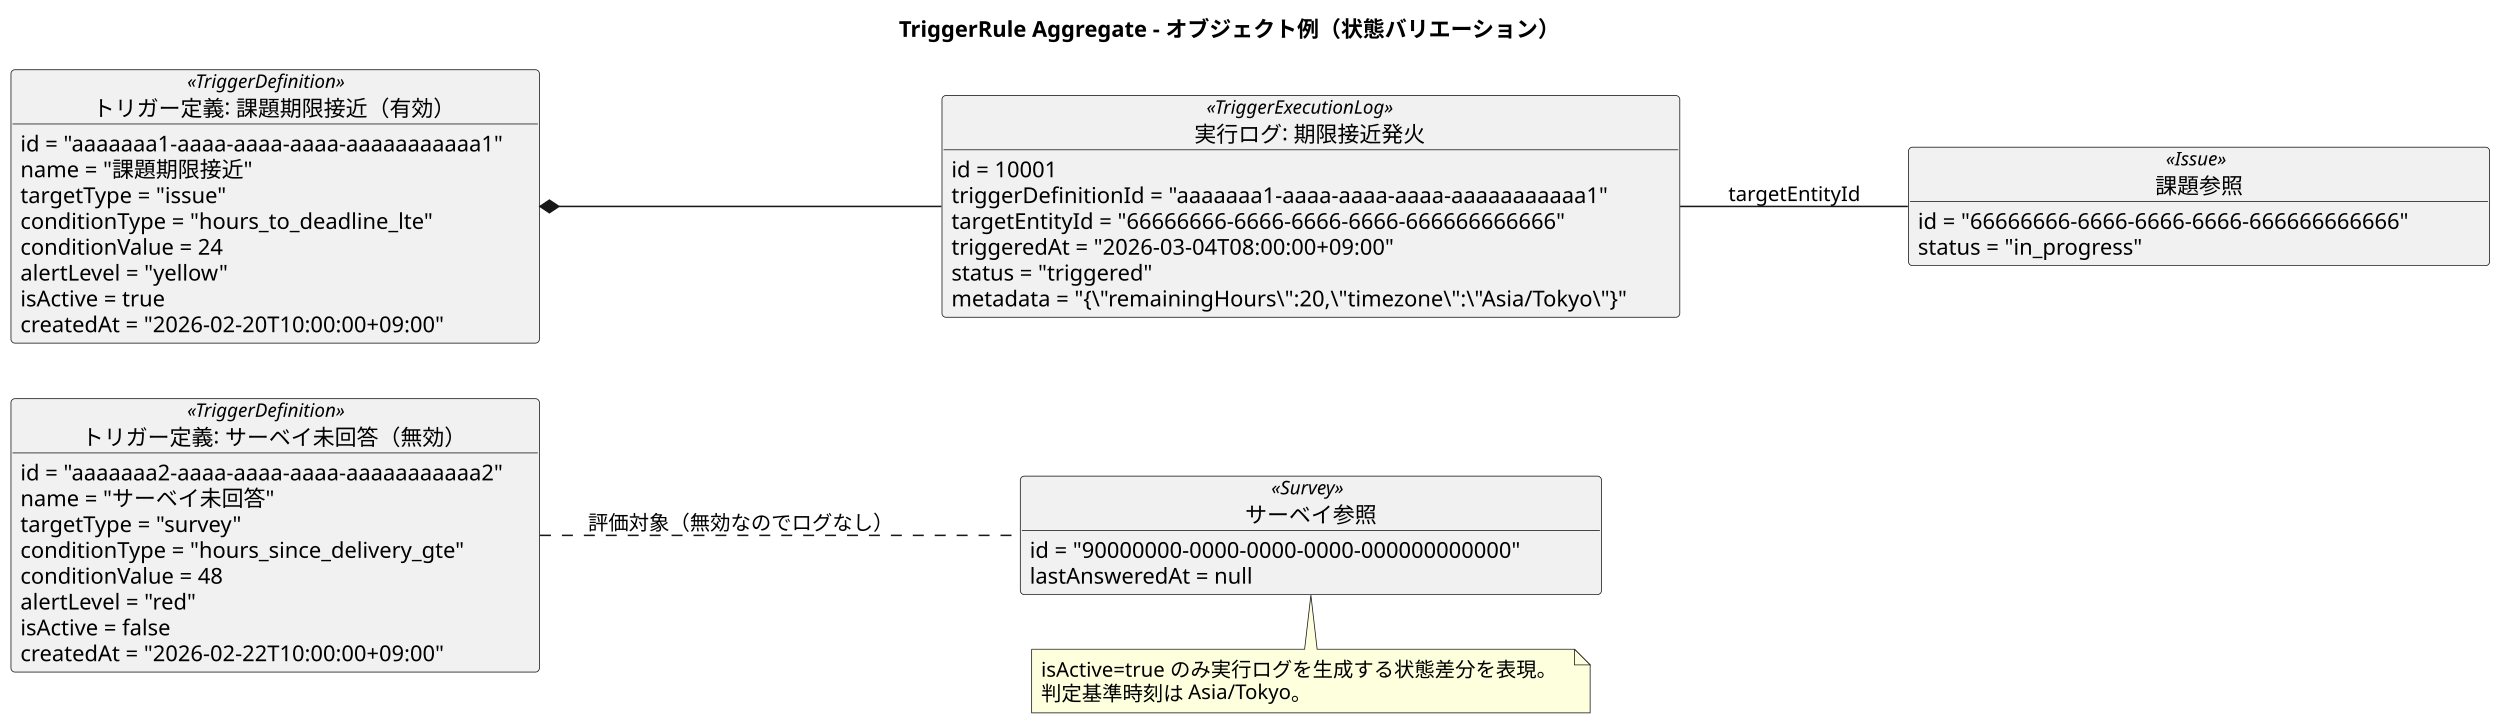
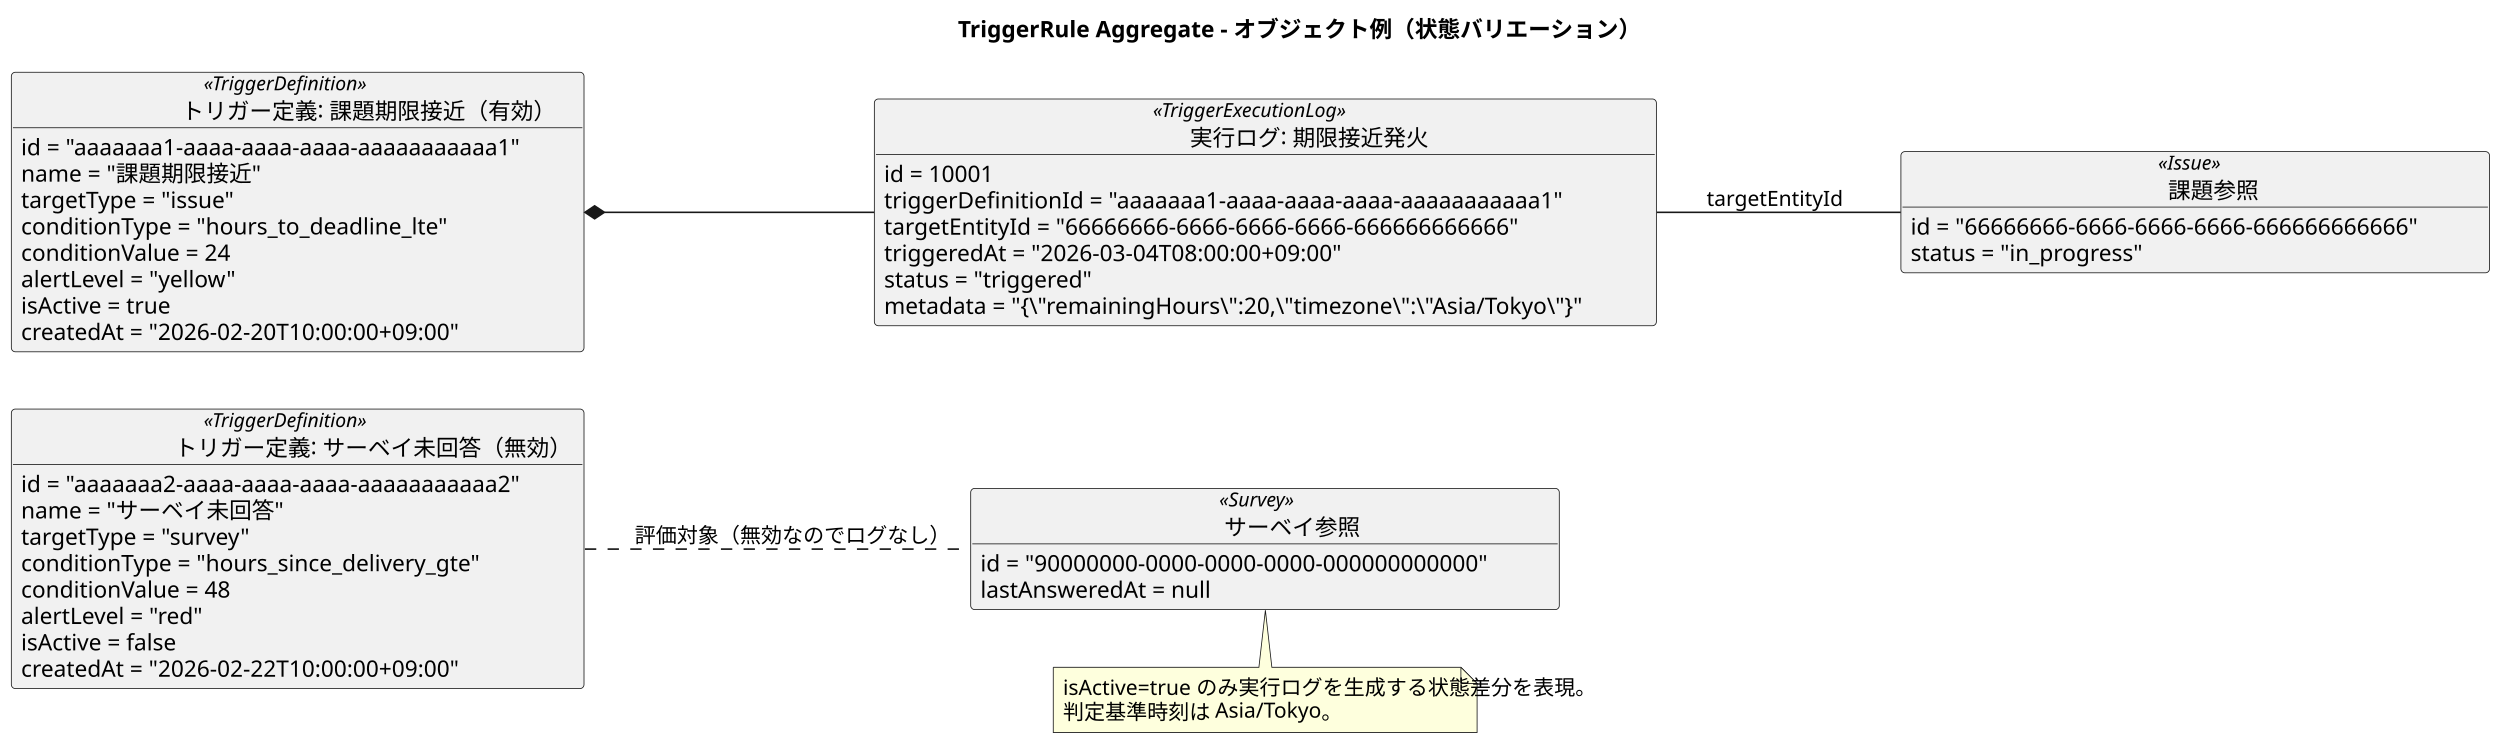
- <svg xmlns="http://www.w3.org/2000/svg" contentStyleType="text/css" data-diagram-type="CLASS" height="462px" preserveAspectRatio="none" style="width:1596px;height:462px;background:#FFFFFF;" version="1.1" viewBox="0 0 1596 462" width="1596px" zoomAndPan="magnify">
+ <svg xmlns="http://www.w3.org/2000/svg" contentStyleType="text/css" data-diagram-type="CLASS" height="459px" preserveAspectRatio="none" style="width:1544px;height:459px;background:#FFFFFF;" version="1.1" viewBox="0 0 1544 459" width="1544px" zoomAndPan="magnify">
  <defs />
  <g>
    <g class="title" data-source-line="1">
-       <text fill="#000000" font-family="sans-serif" font-size="14" font-weight="bold" lengthAdjust="spacing" textLength="434.697" x="573.836" y="23.535">TriggerRule Aggregate - オブジェクト例（状態バリエーション）</text>
+       <text fill="#000000" font-family="sans-serif" font-size="14" font-weight="bold" lengthAdjust="spacing" textLength="347.327" x="591.599" y="22.995">TriggerRule Aggregate - オブジェクト例（状態バリエーション）</text>
    </g>
    <g class="entity" data-qualified-name="rule_issue_deadline" data-source-line="7" id="ent0002">
-       <rect fill="#F1F1F1" height="174.527" rx="2.5" ry="2.5" style="stroke:#181818;stroke-width:0.5;" width="337.356" x="7" y="44.52" />
-       <text fill="#000000" font-family="sans-serif" font-size="12" font-style="italic" lengthAdjust="spacing" textLength="112.348" x="119.504" y="56.121">«TriggerDefinition»</text>
-       <text fill="#000000" font-family="sans-serif" font-size="14" lengthAdjust="spacing" textLength="232.859" x="59.248" y="74.188">トリガー定義: 課題期限接近（有効）</text>
-       <line style="stroke:#181818;stroke-width:0.5;" x1="8" x2="343.356" y1="79.141" y2="79.141" />
-       <text fill="#000000" font-family="sans-serif" font-size="14" lengthAdjust="spacing" textLength="325.356" x="13" y="96.676">id = "aaaaaaa1-aaaa-aaaa-aaaa-aaaaaaaaaaa1"</text>
-       <text fill="#000000" font-family="sans-serif" font-size="14" lengthAdjust="spacing" textLength="151.737" x="13" y="113.164">name = "課題期限接近"</text>
-       <text fill="#000000" font-family="sans-serif" font-size="14" lengthAdjust="spacing" textLength="138.496" x="13" y="129.652">targetType = "issue"</text>
-       <text fill="#000000" font-family="sans-serif" font-size="14" lengthAdjust="spacing" textLength="275.611" x="13" y="146.141">conditionType = "hours_to_deadline_lte"</text>
-       <text fill="#000000" font-family="sans-serif" font-size="14" lengthAdjust="spacing" textLength="139.002" x="13" y="162.629">conditionValue = 24</text>
-       <text fill="#000000" font-family="sans-serif" font-size="14" lengthAdjust="spacing" textLength="137.942" x="13" y="179.117">alertLevel = "yellow"</text>
-       <text fill="#000000" font-family="sans-serif" font-size="14" lengthAdjust="spacing" textLength="99.784" x="13" y="195.606">isActive = true</text>
-       <text fill="#000000" font-family="sans-serif" font-size="14" lengthAdjust="spacing" textLength="304.438" x="13" y="212.094">createdAt = "2026-02-20T10:00:00+09:00"</text>
+       <rect fill="#F1F1F1" height="172.641" rx="2.5" ry="2.5" style="stroke:#181818;stroke-width:0.5;" width="353.681" x="7" y="44.627" />
+       <text fill="#000000" font-family="sans-serif" font-size="12" font-style="italic" lengthAdjust="spacing" textLength="116.068" x="125.806" y="55.766">«TriggerDefinition»</text>
+       <text fill="#000000" font-family="sans-serif" font-size="14" lengthAdjust="spacing" textLength="143.589" x="112.046" y="73.591">トリガー定義: 課題期限接近（有効）</text>
+       <line style="stroke:#181818;stroke-width:0.5;" x1="8" x2="359.681" y1="78.893" y2="78.893" />
+       <text fill="#000000" font-family="sans-serif" font-size="14" lengthAdjust="spacing" textLength="341.681" x="13" y="95.888">id = "aaaaaaa1-aaaa-aaaa-aaaa-aaaaaaaaaaa1"</text>
+       <text fill="#000000" font-family="sans-serif" font-size="14" lengthAdjust="spacing" textLength="123.621" x="13" y="112.185">name = "課題期限接近"</text>
+       <text fill="#000000" font-family="sans-serif" font-size="14" lengthAdjust="spacing" textLength="146.624" x="13" y="128.481">targetType = "issue"</text>
+       <text fill="#000000" font-family="sans-serif" font-size="14" lengthAdjust="spacing" textLength="285.216" x="13" y="144.778">conditionType = "hours_to_deadline_lte"</text>
+       <text fill="#000000" font-family="sans-serif" font-size="14" lengthAdjust="spacing" textLength="142.707" x="13" y="161.075">conditionValue = 24</text>
+       <text fill="#000000" font-family="sans-serif" font-size="14" lengthAdjust="spacing" textLength="147.731" x="13" y="177.372">alertLevel = "yellow"</text>
+       <text fill="#000000" font-family="sans-serif" font-size="14" lengthAdjust="spacing" textLength="104.098" x="13" y="193.669">isActive = true</text>
+       <text fill="#000000" font-family="sans-serif" font-size="14" lengthAdjust="spacing" textLength="307.077" x="13" y="209.966">createdAt = "2026-02-20T10:00:00+09:00"</text>
    </g>
    <g class="entity" data-qualified-name="log_triggered" data-source-line="18" id="ent0003">
-       <rect fill="#F1F1F1" height="141.551" rx="2.5" ry="2.5" style="stroke:#181818;stroke-width:0.5;" width="471.026" x="601.36" y="60.999" />
-       <text fill="#000000" font-family="sans-serif" font-size="12" font-style="italic" lengthAdjust="spacing" textLength="133.272" x="770.237" y="72.601">«TriggerExecutionLog»</text>
-       <text fill="#000000" font-family="sans-serif" font-size="14" lengthAdjust="spacing" textLength="148.859" x="762.443" y="90.668">実行ログ: 期限接近発火</text>
-       <line style="stroke:#181818;stroke-width:0.5;" x1="602.36" x2="1071.386" y1="95.621" y2="95.621" />
-       <text fill="#000000" font-family="sans-serif" font-size="14" lengthAdjust="spacing" textLength="77.109" x="607.36" y="113.156">id = 10001</text>
-       <text fill="#000000" font-family="sans-serif" font-size="14" lengthAdjust="spacing" textLength="438.129" x="607.36" y="129.644">triggerDefinitionId = "aaaaaaa1-aaaa-aaaa-aaaa-aaaaaaaaaaa1"</text>
-       <text fill="#000000" font-family="sans-serif" font-size="14" lengthAdjust="spacing" textLength="437.548" x="607.36" y="146.132">targetEntityId = "66666666-6666-6666-6666-666666666666"</text>
-       <text fill="#000000" font-family="sans-serif" font-size="14" lengthAdjust="spacing" textLength="316.771" x="607.36" y="162.621">triggeredAt = "2026-03-04T08:00:00+09:00"</text>
-       <text fill="#000000" font-family="sans-serif" font-size="14" lengthAdjust="spacing" textLength="134.224" x="607.36" y="179.109">status = "triggered"</text>
-       <text fill="#000000" font-family="sans-serif" font-size="14" lengthAdjust="spacing" textLength="459.026" x="607.36" y="195.597">metadata = "{\"remainingHours\":20,\"timezone\":\"Asia/Tokyo\"}"</text>
+       <rect fill="#F1F1F1" height="140.047" rx="2.5" ry="2.5" style="stroke:#181818;stroke-width:0.5;" width="482.989" x="540" y="61.127" />
+       <text fill="#000000" font-family="sans-serif" font-size="12" font-style="italic" lengthAdjust="spacing" textLength="138.861" x="712.064" y="72.266">«TriggerExecutionLog»</text>
+       <text fill="#000000" font-family="sans-serif" font-size="14" lengthAdjust="spacing" textLength="93.181" x="734.904" y="90.091">実行ログ: 期限接近発火</text>
+       <line style="stroke:#181818;stroke-width:0.5;" x1="541" x2="1021.989" y1="95.393" y2="95.393" />
+       <text fill="#000000" font-family="sans-serif" font-size="14" lengthAdjust="spacing" textLength="77.943" x="546" y="112.388">id = 10001</text>
+       <text fill="#000000" font-family="sans-serif" font-size="14" lengthAdjust="spacing" textLength="456.989" x="546" y="128.685">triggerDefinitionId = "aaaaaaa1-aaaa-aaaa-aaaa-aaaaaaaaaaa1"</text>
+       <text fill="#000000" font-family="sans-serif" font-size="14" lengthAdjust="spacing" textLength="435.449" x="546" y="144.981">targetEntityId = "66666666-6666-6666-6666-666666666666"</text>
+       <text fill="#000000" font-family="sans-serif" font-size="14" lengthAdjust="spacing" textLength="318.22" x="546" y="161.278">triggeredAt = "2026-03-04T08:00:00+09:00"</text>
+       <text fill="#000000" font-family="sans-serif" font-size="14" lengthAdjust="spacing" textLength="141.306" x="546" y="177.575">status = "triggered"</text>
+       <text fill="#000000" font-family="sans-serif" font-size="14" lengthAdjust="spacing" textLength="470.989" x="546" y="193.872">metadata = "{\"remainingHours\":20,\"timezone\":\"Asia/Tokyo\"}"</text>
    </g>
    <g class="entity" data-qualified-name="rule_survey_disabled" data-source-line="27" id="ent0004">
-       <rect fill="#F1F1F1" height="174.527" rx="2.5" ry="2.5" style="stroke:#181818;stroke-width:0.5;" width="337.356" x="7" y="254.519" />
-       <text fill="#000000" font-family="sans-serif" font-size="12" font-style="italic" lengthAdjust="spacing" textLength="112.348" x="119.504" y="266.121">«TriggerDefinition»</text>
-       <text fill="#000000" font-family="sans-serif" font-size="14" lengthAdjust="spacing" textLength="246.859" x="52.248" y="284.188">トリガー定義: サーベイ未回答（無効）</text>
-       <line style="stroke:#181818;stroke-width:0.5;" x1="8" x2="343.356" y1="289.141" y2="289.141" />
-       <text fill="#000000" font-family="sans-serif" font-size="14" lengthAdjust="spacing" textLength="325.356" x="13" y="306.676">id = "aaaaaaa2-aaaa-aaaa-aaaa-aaaaaaaaaaa2"</text>
-       <text fill="#000000" font-family="sans-serif" font-size="14" lengthAdjust="spacing" textLength="165.737" x="13" y="323.164">name = "サーベイ未回答"</text>
-       <text fill="#000000" font-family="sans-serif" font-size="14" lengthAdjust="spacing" textLength="147.602" x="13" y="339.652">targetType = "survey"</text>
-       <text fill="#000000" font-family="sans-serif" font-size="14" lengthAdjust="spacing" textLength="296.358" x="13" y="356.141">conditionType = "hours_since_delivery_gte"</text>
-       <text fill="#000000" font-family="sans-serif" font-size="14" lengthAdjust="spacing" textLength="139.002" x="13" y="372.629">conditionValue = 48</text>
-       <text fill="#000000" font-family="sans-serif" font-size="14" lengthAdjust="spacing" textLength="117.688" x="13" y="389.117">alertLevel = "red"</text>
-       <text fill="#000000" font-family="sans-serif" font-size="14" lengthAdjust="spacing" textLength="104.193" x="13" y="405.606">isActive = false</text>
-       <text fill="#000000" font-family="sans-serif" font-size="14" lengthAdjust="spacing" textLength="304.438" x="13" y="422.094">createdAt = "2026-02-22T10:00:00+09:00"</text>
+       <rect fill="#F1F1F1" height="172.641" rx="2.5" ry="2.5" style="stroke:#181818;stroke-width:0.5;" width="353.681" x="7" y="252.627" />
+       <text fill="#000000" font-family="sans-serif" font-size="12" font-style="italic" lengthAdjust="spacing" textLength="116.068" x="125.806" y="263.766">«TriggerDefinition»</text>
+       <text fill="#000000" font-family="sans-serif" font-size="14" lengthAdjust="spacing" textLength="151.99" x="107.845" y="281.591">トリガー定義: サーベイ未回答（無効）</text>
+       <line style="stroke:#181818;stroke-width:0.5;" x1="8" x2="359.681" y1="286.893" y2="286.893" />
+       <text fill="#000000" font-family="sans-serif" font-size="14" lengthAdjust="spacing" textLength="341.681" x="13" y="303.888">id = "aaaaaaa2-aaaa-aaaa-aaaa-aaaaaaaaaaa2"</text>
+       <text fill="#000000" font-family="sans-serif" font-size="14" lengthAdjust="spacing" textLength="132.023" x="13" y="320.185">name = "サーベイ未回答"</text>
+       <text fill="#000000" font-family="sans-serif" font-size="14" lengthAdjust="spacing" textLength="157.767" x="13" y="336.481">targetType = "survey"</text>
+       <text fill="#000000" font-family="sans-serif" font-size="14" lengthAdjust="spacing" textLength="308.513" x="13" y="352.778">conditionType = "hours_since_delivery_gte"</text>
+       <text fill="#000000" font-family="sans-serif" font-size="14" lengthAdjust="spacing" textLength="142.707" x="13" y="369.075">conditionValue = 48</text>
+       <text fill="#000000" font-family="sans-serif" font-size="14" lengthAdjust="spacing" textLength="126.294" x="13" y="385.372">alertLevel = "red"</text>
+       <text fill="#000000" font-family="sans-serif" font-size="14" lengthAdjust="spacing" textLength="108.671" x="13" y="401.669">isActive = false</text>
+       <text fill="#000000" font-family="sans-serif" font-size="14" lengthAdjust="spacing" textLength="307.077" x="13" y="417.966">createdAt = "2026-02-22T10:00:00+09:00"</text>
    </g>
    <g class="entity" data-qualified-name="issue_ref" data-source-line="38" id="ent0005">
-       <rect fill="#F1F1F1" height="75.598" rx="2.5" ry="2.5" style="stroke:#181818;stroke-width:0.5;" width="370.989" x="1218.38" y="93.98" />
-       <text fill="#000000" font-family="sans-serif" font-size="12" font-style="italic" lengthAdjust="spacing" textLength="42.398" x="1382.675" y="105.581">«Issue»</text>
-       <text fill="#000000" font-family="sans-serif" font-size="14" lengthAdjust="spacing" textLength="56" x="1375.875" y="123.647">課題参照</text>
-       <line style="stroke:#181818;stroke-width:0.5;" x1="1219.38" x2="1588.369" y1="128.601" y2="128.601" />
-       <text fill="#000000" font-family="sans-serif" font-size="14" lengthAdjust="spacing" textLength="358.989" x="1224.38" y="146.136">id = "66666666-6666-6666-6666-666666666666"</text>
-       <text fill="#000000" font-family="sans-serif" font-size="14" lengthAdjust="spacing" textLength="151.019" x="1224.38" y="162.624">status = "in_progress"</text>
+       <rect fill="#F1F1F1" height="74.859" rx="2.5" ry="2.5" style="stroke:#181818;stroke-width:0.5;" width="363.524" x="1174" y="93.627" />
+       <text fill="#000000" font-family="sans-serif" font-size="12" font-style="italic" lengthAdjust="spacing" textLength="45.844" x="1332.84" y="104.766">«Issue»</text>
+       <text fill="#000000" font-family="sans-serif" font-size="14" lengthAdjust="spacing" textLength="33.605" x="1338.959" y="122.591">課題参照</text>
+       <line style="stroke:#181818;stroke-width:0.5;" x1="1175" x2="1536.524" y1="127.893" y2="127.893" />
+       <text fill="#000000" font-family="sans-serif" font-size="14" lengthAdjust="spacing" textLength="351.524" x="1180" y="144.888">id = "66666666-6666-6666-6666-666666666666"</text>
+       <text fill="#000000" font-family="sans-serif" font-size="14" lengthAdjust="spacing" textLength="157.343" x="1180" y="161.185">status = "in_progress"</text>
    </g>
    <g class="entity" data-qualified-name="survey_ref" data-source-line="43" id="ent0006">
-       <rect fill="#F1F1F1" height="75.598" rx="2.5" ry="2.5" style="stroke:#181818;stroke-width:0.5;" width="370.989" x="651.37" y="303.979" />
-       <text fill="#000000" font-family="sans-serif" font-size="12" font-style="italic" lengthAdjust="spacing" textLength="50.56" x="811.584" y="315.581">«Survey»</text>
-       <text fill="#000000" font-family="sans-serif" font-size="14" lengthAdjust="spacing" textLength="84" x="794.865" y="333.647">サーベイ参照</text>
-       <line style="stroke:#181818;stroke-width:0.5;" x1="652.37" x2="1021.359" y1="338.601" y2="338.601" />
-       <text fill="#000000" font-family="sans-serif" font-size="14" lengthAdjust="spacing" textLength="358.989" x="657.37" y="356.136">id = "90000000-0000-0000-0000-000000000000"</text>
-       <text fill="#000000" font-family="sans-serif" font-size="14" lengthAdjust="spacing" textLength="150.917" x="657.37" y="372.624">lastAnsweredAt = null</text>
+       <rect fill="#F1F1F1" height="74.859" rx="2.5" ry="2.5" style="stroke:#181818;stroke-width:0.5;" width="363.524" x="599.5" y="301.627" />
+       <text fill="#000000" font-family="sans-serif" font-size="12" font-style="italic" lengthAdjust="spacing" textLength="56.555" x="752.985" y="312.766">«Survey»</text>
+       <text fill="#000000" font-family="sans-serif" font-size="14" lengthAdjust="spacing" textLength="50.408" x="756.058" y="330.591">サーベイ参照</text>
+       <line style="stroke:#181818;stroke-width:0.5;" x1="600.5" x2="962.024" y1="335.893" y2="335.893" />
+       <text fill="#000000" font-family="sans-serif" font-size="14" lengthAdjust="spacing" textLength="351.524" x="605.5" y="352.888">id = "90000000-0000-0000-0000-000000000000"</text>
+       <text fill="#000000" font-family="sans-serif" font-size="14" lengthAdjust="spacing" textLength="155.538" x="605.5" y="369.185">lastAnsweredAt = null</text>
    </g>
    <g class="entity" data-qualified-name="GMN10" data-source-line="53" id="ent0011">
-       <path d="M658.6,414.469 L658.6,455.091 A0,0 0 0 0 658.6,455.091 L1015.144,455.091 A0,0 0 0 0 1015.144,455.091 L1015.144,424.469 L1005.144,414.469 L840.87,414.469 L836.87,379.899 L832.87,414.469 L658.6,414.469 A0,0 0 0 0 658.6,414.469" fill="#FEFFDD" style="stroke:#181818;stroke-width:0.5;" />
-       <path d="M1005.144,414.469 L1005.144,424.469 L1015.144,424.469 L1005.144,414.469" fill="#FEFFDD" style="stroke:#181818;stroke-width:0.5;" />
-       <text fill="#000000" font-family="sans-serif" font-size="13" lengthAdjust="spacing" textLength="335.543" x="664.6" y="432.038">isActive=true のみ実行ログを生成する状態差分を表現。</text>
-       <text fill="#000000" font-family="sans-serif" font-size="13" lengthAdjust="spacing" textLength="180.045" x="664.6" y="447.348">判定基準時刻は Asia/Tokyo。</text>
+       <path d="M650.5,412.127 L650.5,452.393 A0,0 0 0 0 650.5,452.393 L912.254,452.393 A0,0 0 0 0 912.254,452.393 L912.254,422.127 L902.254,412.127 L785.5,412.127 L781.5,376.877 L777.5,412.127 L650.5,412.127 A0,0 0 0 0 650.5,412.127" fill="#FEFFDD" style="stroke:#181818;stroke-width:0.5;" />
+       <path d="M902.254,412.127 L902.254,422.127 L912.254,422.127 L902.254,412.127" fill="#FEFFDD" style="stroke:#181818;stroke-width:0.5;" />
+       <text fill="#000000" font-family="sans-serif" font-size="13" lengthAdjust="spacing" textLength="240.754" x="656.5" y="429.194">isActive=true のみ実行ログを生成する状態差分を表現。</text>
+       <text fill="#000000" font-family="sans-serif" font-size="13" lengthAdjust="spacing" textLength="137.236" x="656.5" y="444.327">判定基準時刻は Asia/Tokyo。</text>
    </g>
    <g class="link" data-entity-1="ent0002" data-entity-2="ent0003" data-link-type="composition" data-source-line="48" id="lnk7">
-       <path codeLine="48" d="M356.73,131.78 C434.54,131.78 516.32,131.78 600.98,131.78" fill="none" id="rule_issue_deadline-backto-log_triggered" style="stroke:#181818;stroke-width:1;" />
-       <polygon fill="#181818" points="344.73,131.78,350.73,135.78,356.73,131.78,350.73,127.779,344.73,131.78" style="stroke:#181818;stroke-width:1;" />
+       <path codeLine="48" d="M373.25,131.127 C429.24,131.127 480.15,131.127 539.87,131.127" fill="none" id="rule_issue_deadline-backto-log_triggered" style="stroke:#181818;stroke-width:1;" />
+       <polygon fill="#181818" points="361.25,131.127,367.25,135.127,373.25,131.127,367.25,127.127,361.25,131.127" style="stroke:#181818;stroke-width:1;" />
    </g>
    <g class="link" data-entity-1="ent0003" data-entity-2="ent0005" data-link-type="association" data-source-line="49" id="lnk8">
-       <path codeLine="49" d="M1072.58,131.78 C1121.09,131.78 1171.53,131.78 1217.97,131.78" fill="none" id="log_triggered-issue_ref" style="stroke:#181818;stroke-width:1;" />
-       <text fill="#000000" font-family="sans-serif" font-size="13" lengthAdjust="spacing" textLength="84.887" x="1103.38" y="128.348">targetEntityId</text>
+       <path codeLine="49" d="M1023.22,131.127 C1073.67,131.127 1126.07,131.127 1173.91,131.127" fill="none" id="log_triggered-issue_ref" style="stroke:#181818;stroke-width:1;" />
+       <text fill="#000000" font-family="sans-serif" font-size="13" lengthAdjust="spacing" textLength="89.794" x="1054" y="127.194">targetEntityId</text>
    </g>
    <g class="link" data-entity-1="ent0004" data-entity-2="ent0006" data-link-type="association" data-source-line="50" id="lnk9">
-       <path codeLine="50" d="M344.73,341.779 C438.28,341.779 554.89,341.779 651.02,341.779" fill="none" id="rule_survey_disabled-survey_ref" style="stroke:#181818;stroke-width:1;stroke-dasharray:7,7;" />
-       <text fill="#000000" font-family="sans-serif" font-size="13" lengthAdjust="spacing" textLength="195" x="375.36" y="338.348">評価対象（無効なのでログなし）</text>
+       <path codeLine="50" d="M361.25,339.127 C436.28,339.127 523.72,339.127 599.28,339.127" fill="none" id="rule_survey_disabled-survey_ref" style="stroke:#181818;stroke-width:1;stroke-dasharray:7,7;" />
+       <text fill="#000000" font-family="sans-serif" font-size="13" lengthAdjust="spacing" textLength="117.019" x="392" y="335.194">評価対象（無効なのでログなし）</text>
    </g>
  </g>
</svg>
